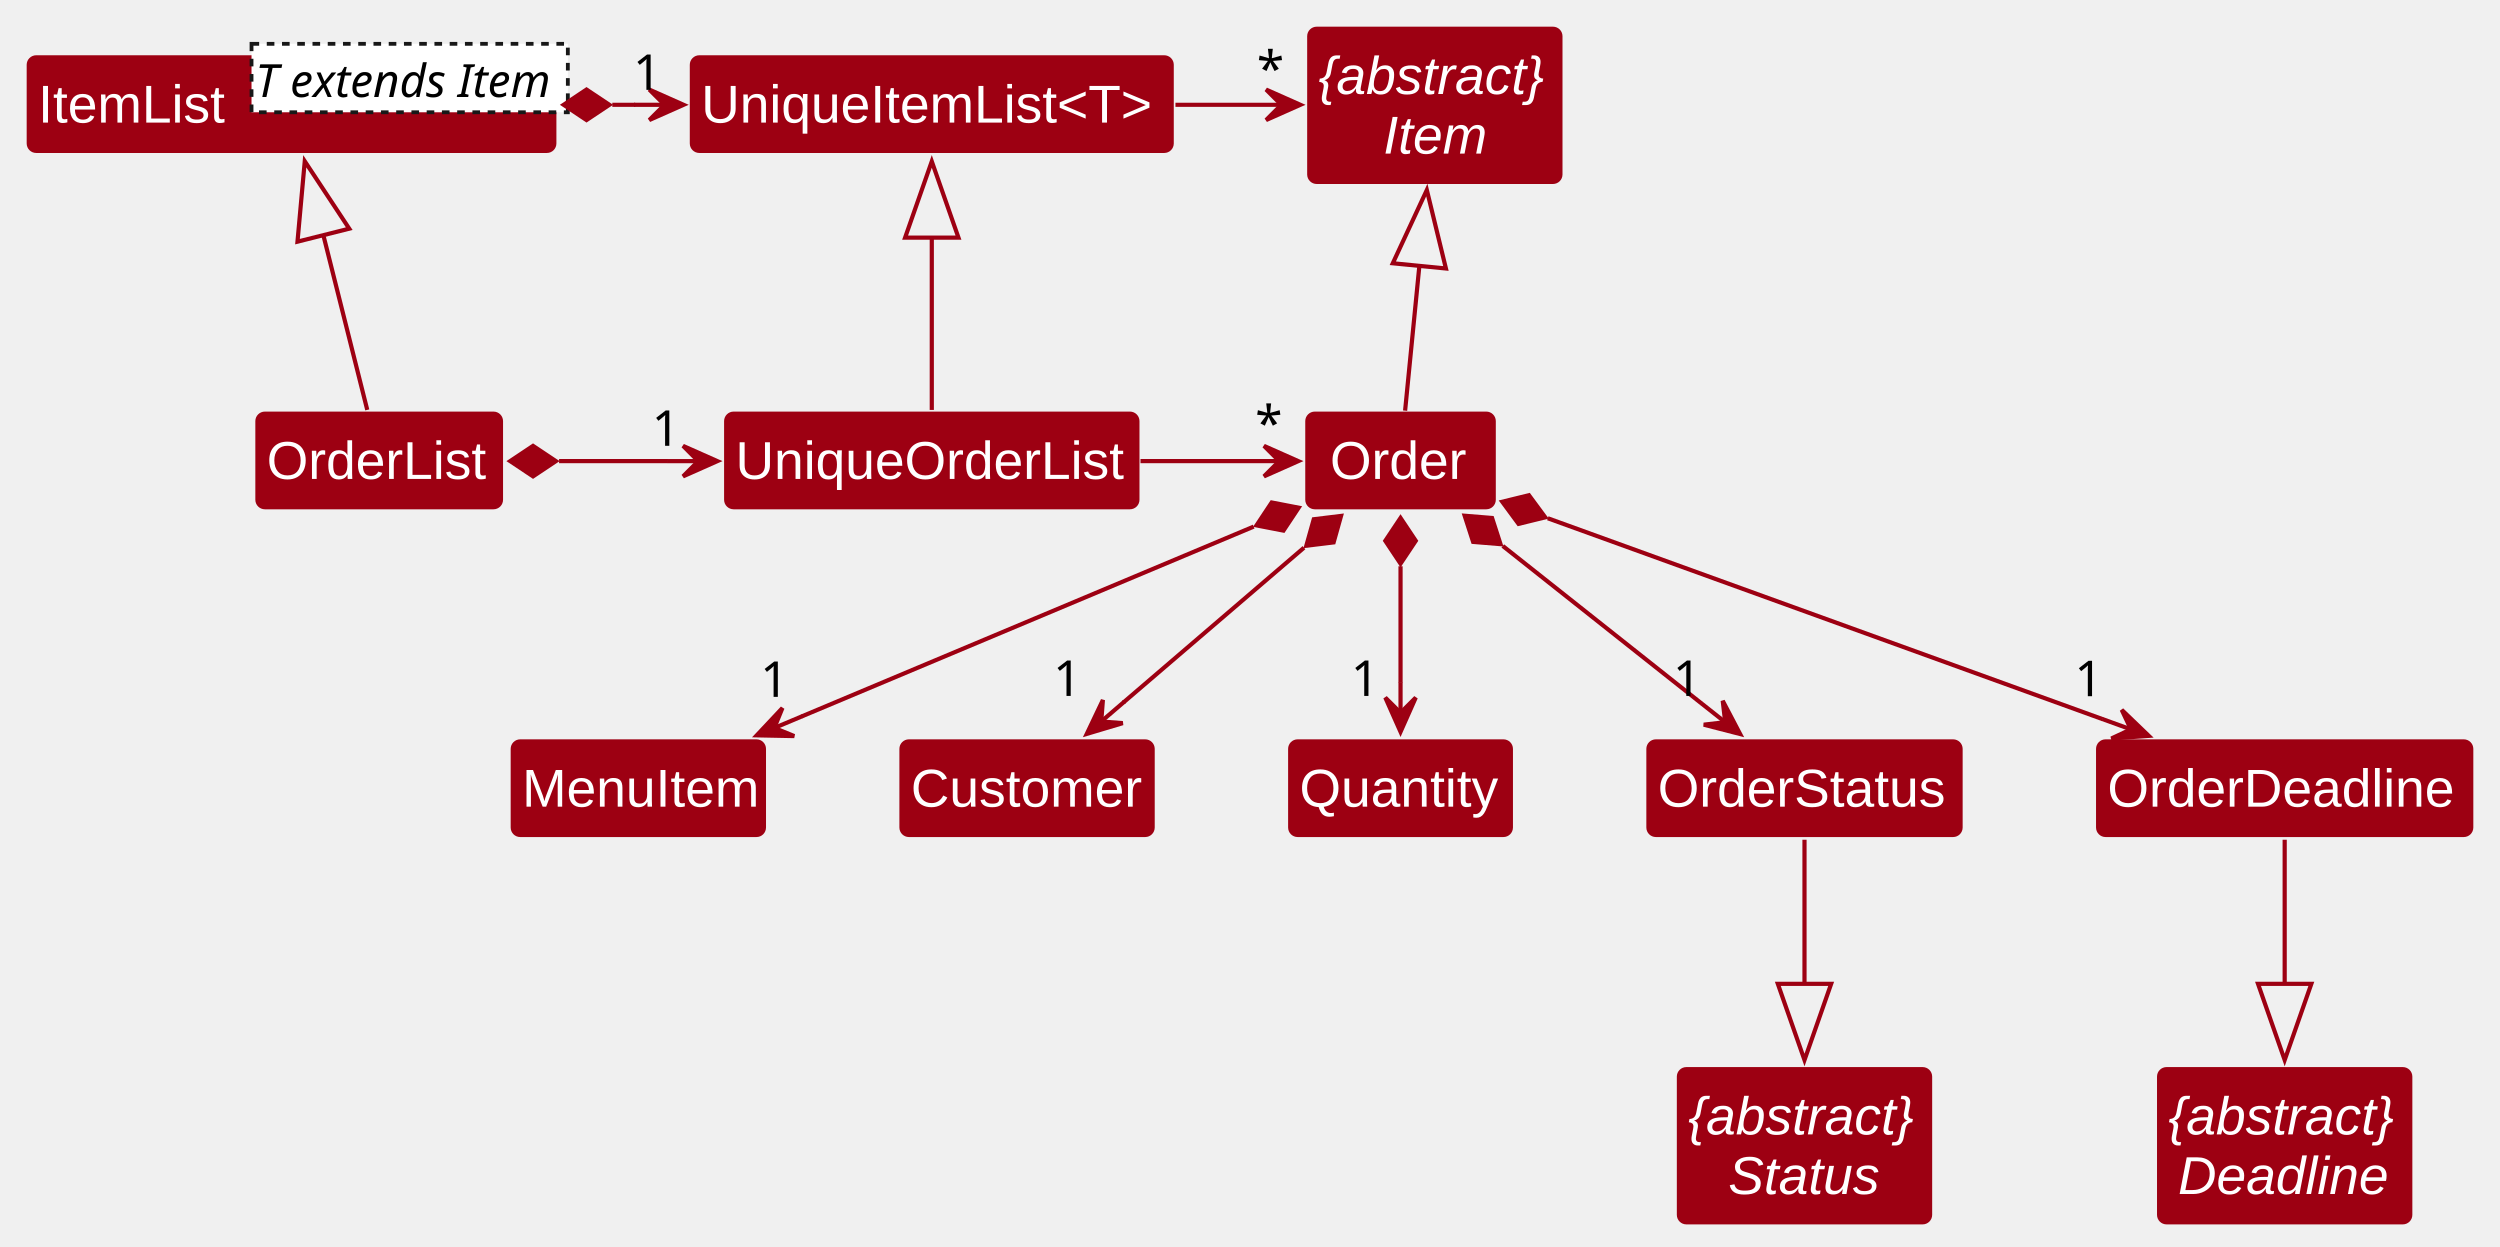
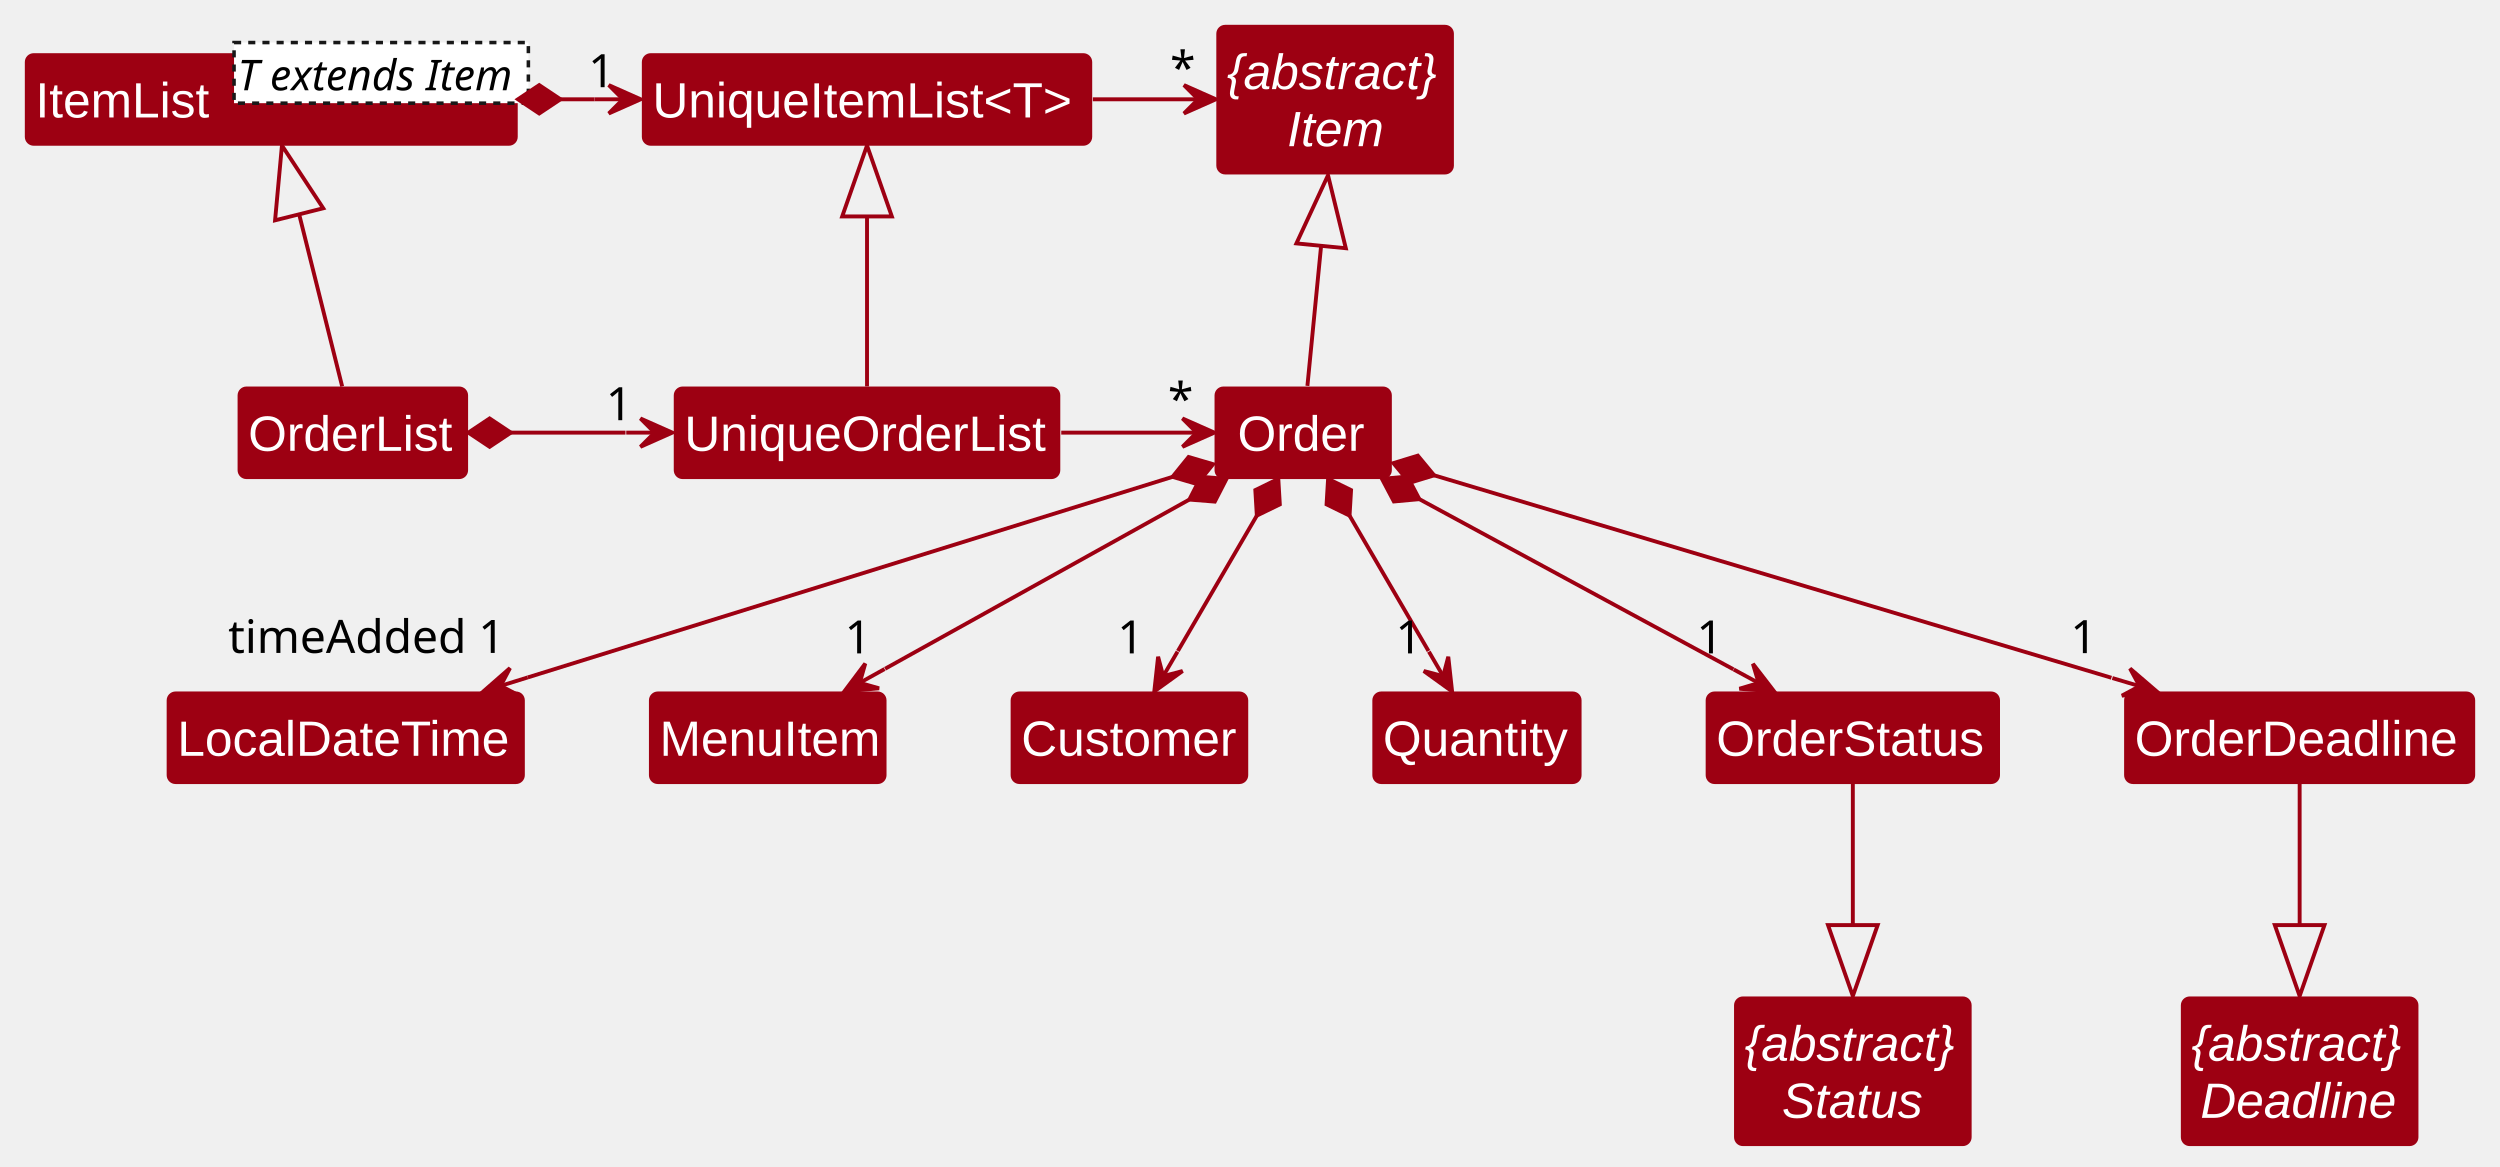
- <svg xmlns="http://www.w3.org/2000/svg" contentStyleType="text/css" height="327px" preserveAspectRatio="none" style="width:656px;height:327px;background:#FFFFFF;" version="1.1" viewBox="0 0 656 327" width="656px" zoomAndPan="magnify">
+ <svg xmlns="http://www.w3.org/2000/svg" contentStyleType="text/css" height="329px" preserveAspectRatio="none" style="width:705px;height:329px;background:#FFFFFF;" version="1.1" viewBox="0 0 705 329" width="705px" zoomAndPan="magnify">
  <defs />
  <g>
    <g id="elem_Item">
-       <rect codeLine="9" fill="#9D0012" height="41.281" id="Item" rx="2.5" ry="2.5" style="stroke:#181818;stroke-width:0.0;" width="67" x="343" y="7" />
-       <text fill="#FFFFFF" font-family="Arial" font-size="14" font-style="italic" lengthAdjust="spacing" textLength="61" x="346" y="24.674">{abstract}
-             </text>
-       <text fill="#FFFFFF" font-family="Arial" font-size="14" font-style="italic" lengthAdjust="spacing" textLength="27" x="363" y="40.315">Item
-             </text>
+       <rect codeLine="9" fill="#9D0012" height="42.197" id="Item" rx="2.5" ry="2.5" style="stroke:#181818;stroke-width:0.0;" width="67" x="343" y="7" />
+       <text fill="#FFFFFF" font-family="Arial" font-size="14" font-style="italic" lengthAdjust="spacing" textLength="61" x="346" y="25.132">{abstract}</text>
+       <text fill="#FFFFFF" font-family="Arial" font-size="14" font-style="italic" lengthAdjust="spacing" textLength="27" x="363" y="41.23">Item</text>
    </g>
    <g id="elem_Deadline">
-       <rect codeLine="10" fill="#9D0012" height="41.281" id="Deadline" rx="2.5" ry="2.5" style="stroke:#181818;stroke-width:0.0;" width="67" x="566" y="280" />
-       <text fill="#FFFFFF" font-family="Arial" font-size="14" font-style="italic" lengthAdjust="spacing" textLength="61" x="569" y="297.674">{abstract}
-             </text>
-       <text fill="#FFFFFF" font-family="Arial" font-size="14" font-style="italic" lengthAdjust="spacing" textLength="56" x="571.5" y="313.315">Deadline
-             </text>
+       <rect codeLine="10" fill="#9D0012" height="42.197" id="Deadline" rx="2.5" ry="2.5" style="stroke:#181818;stroke-width:0.0;" width="67" x="615" y="281" />
+       <text fill="#FFFFFF" font-family="Arial" font-size="14" font-style="italic" lengthAdjust="spacing" textLength="61" x="618" y="299.132">{abstract}</text>
+       <text fill="#FFFFFF" font-family="Arial" font-size="14" font-style="italic" lengthAdjust="spacing" textLength="56" x="620.5" y="315.231">Deadline</text>
    </g>
    <g id="elem_Status">
-       <rect codeLine="11" fill="#9D0012" height="41.281" id="Status" rx="2.5" ry="2.5" style="stroke:#181818;stroke-width:0.0;" width="67" x="440" y="280" />
-       <text fill="#FFFFFF" font-family="Arial" font-size="14" font-style="italic" lengthAdjust="spacing" textLength="61" x="443" y="297.674">{abstract}
-             </text>
-       <text fill="#FFFFFF" font-family="Arial" font-size="14" font-style="italic" lengthAdjust="spacing" textLength="40" x="453.5" y="313.315">Status
-             </text>
+       <rect codeLine="11" fill="#9D0012" height="42.197" id="Status" rx="2.5" ry="2.5" style="stroke:#181818;stroke-width:0.0;" width="67" x="489" y="281" />
+       <text fill="#FFFFFF" font-family="Arial" font-size="14" font-style="italic" lengthAdjust="spacing" textLength="61" x="492" y="299.132">{abstract}</text>
+       <text fill="#FFFFFF" font-family="Arial" font-size="14" font-style="italic" lengthAdjust="spacing" textLength="40" x="502.5" y="315.231">Status</text>
    </g>
    <g id="elem_UniqueItemList">
-       <rect codeLine="12" fill="#9D0012" height="25.641" id="UniqueItemList" rx="2.5" ry="2.5" style="stroke:#181818;stroke-width:0.0;" width="127" x="181" y="14.5" />
-       <text fill="#FFFFFF" font-family="Arial" font-size="14" lengthAdjust="spacing" textLength="117" x="184" y="32.174">UniqueItemList&lt;T&gt;
-             </text>
+       <rect codeLine="12" fill="#9D0012" height="26.099" id="UniqueItemList" rx="2.5" ry="2.5" style="stroke:#181818;stroke-width:0.0;" width="127" x="181" y="15" />
+       <text fill="#FFFFFF" font-family="Arial" font-size="14" lengthAdjust="spacing" textLength="117" x="184" y="33.132">UniqueItemList&lt;T&gt;</text>
    </g>
    <g id="elem_ItemList">
-       <rect codeLine="23" fill="#9D0012" height="25.641" id="ItemList" rx="2.5" ry="2.5" style="stroke:#181818;stroke-width:0.0;" width="139" x="7" y="14.5" />
-       <text fill="#FFFFFF" font-family="Arial" font-size="14" lengthAdjust="spacing" textLength="48" x="10" y="32.174">ItemList
-             </text>
-       <rect fill="#FFFFFF" height="17.961" style="stroke:#181818;stroke-width:1.0;stroke-dasharray:2.0,2.0;" width="83" x="66" y="11.5" />
-       <text fill="#000000" font-family="sans-serif" font-size="12" font-style="italic" lengthAdjust="spacing" textLength="81" x="67" y="25.449">T extends Item
-             </text>
+       <rect codeLine="24" fill="#9D0012" height="26.099" id="ItemList" rx="2.5" ry="2.5" style="stroke:#181818;stroke-width:0.0;" width="139" x="7" y="15" />
+       <text fill="#FFFFFF" font-family="Arial" font-size="14" lengthAdjust="spacing" textLength="48" x="10" y="33.132">ItemList</text>
+       <rect fill="#FFFFFF" height="17.094" style="stroke:#181818;stroke-width:1.0;stroke-dasharray:2.0,2.0;" width="83" x="66" y="12" />
+       <text fill="#000000" font-family="sans-serif" font-size="12" font-style="italic" lengthAdjust="spacing" textLength="81" x="67" y="25.457">T extends Item</text>
+     </g>
+     <g id="elem_LocalDateTime">
+       <rect codeLine="15" fill="#9D0012" height="26.099" id="LocalDateTime" rx="2.5" ry="2.5" style="stroke:#181818;stroke-width:0.0;" width="101" x="47" y="195" />
+       <text fill="#FFFFFF" font-family="Arial" font-size="14" lengthAdjust="spacing" textLength="95" x="50" y="213.132">LocalDateTime</text>
    </g>
    <g id="elem_Order">
-       <rect codeLine="15" fill="#9D0012" height="25.641" id="Order" rx="2.5" ry="2.5" style="stroke:#181818;stroke-width:0.0;" width="50" x="342.5" y="108" />
-       <text fill="#FFFFFF" font-family="Arial" font-size="14" lengthAdjust="spacing" textLength="37" x="349" y="125.674">Order
-             </text>
+       <rect codeLine="16" fill="#9D0012" height="26.099" id="Order" rx="2.5" ry="2.5" style="stroke:#181818;stroke-width:0.0;" width="50" x="342.5" y="109" />
+       <text fill="#FFFFFF" font-family="Arial" font-size="14" lengthAdjust="spacing" textLength="37" x="349" y="127.132">Order</text>
    </g>
    <g id="elem_MenuItem">
-       <rect codeLine="16" fill="#9D0012" height="25.641" id="MenuItem" rx="2.5" ry="2.5" style="stroke:#181818;stroke-width:0.0;" width="67" x="134" y="194" />
-       <text fill="#FFFFFF" font-family="Arial" font-size="14" lengthAdjust="spacing" textLength="61" x="137" y="211.674">MenuItem
-             </text>
+       <rect codeLine="17" fill="#9D0012" height="26.099" id="MenuItem" rx="2.5" ry="2.5" style="stroke:#181818;stroke-width:0.0;" width="67" x="183" y="195" />
+       <text fill="#FFFFFF" font-family="Arial" font-size="14" lengthAdjust="spacing" textLength="61" x="186" y="213.132">MenuItem</text>
    </g>
    <g id="elem_Customer">
-       <rect codeLine="17" fill="#9D0012" height="25.641" id="Customer" rx="2.5" ry="2.5" style="stroke:#181818;stroke-width:0.0;" width="67" x="236" y="194" />
-       <text fill="#FFFFFF" font-family="Arial" font-size="14" lengthAdjust="spacing" textLength="61" x="239" y="211.674">Customer
-             </text>
+       <rect codeLine="18" fill="#9D0012" height="26.099" id="Customer" rx="2.5" ry="2.5" style="stroke:#181818;stroke-width:0.0;" width="67" x="285" y="195" />
+       <text fill="#FFFFFF" font-family="Arial" font-size="14" lengthAdjust="spacing" textLength="61" x="288" y="213.132">Customer</text>
    </g>
    <g id="elem_Quantity">
-       <rect codeLine="18" fill="#9D0012" height="25.641" id="Quantity" rx="2.5" ry="2.5" style="stroke:#181818;stroke-width:0.0;" width="59" x="338" y="194" />
-       <text fill="#FFFFFF" font-family="Arial" font-size="14" lengthAdjust="spacing" textLength="53" x="341" y="211.674">Quantity
-             </text>
+       <rect codeLine="19" fill="#9D0012" height="26.099" id="Quantity" rx="2.5" ry="2.5" style="stroke:#181818;stroke-width:0.0;" width="59" x="387" y="195" />
+       <text fill="#FFFFFF" font-family="Arial" font-size="14" lengthAdjust="spacing" textLength="53" x="390" y="213.132">Quantity</text>
    </g>
    <g id="elem_OrderStatus">
-       <rect codeLine="19" fill="#9D0012" height="25.641" id="OrderStatus" rx="2.5" ry="2.5" style="stroke:#181818;stroke-width:0.0;" width="83" x="432" y="194" />
-       <text fill="#FFFFFF" font-family="Arial" font-size="14" lengthAdjust="spacing" textLength="77" x="435" y="211.674">OrderStatus
-             </text>
+       <rect codeLine="20" fill="#9D0012" height="26.099" id="OrderStatus" rx="2.5" ry="2.5" style="stroke:#181818;stroke-width:0.0;" width="83" x="481" y="195" />
+       <text fill="#FFFFFF" font-family="Arial" font-size="14" lengthAdjust="spacing" textLength="77" x="484" y="213.132">OrderStatus</text>
    </g>
    <g id="elem_OrderDeadline">
-       <rect codeLine="20" fill="#9D0012" height="25.641" id="OrderDeadline" rx="2.5" ry="2.5" style="stroke:#181818;stroke-width:0.0;" width="99" x="550" y="194" />
-       <text fill="#FFFFFF" font-family="Arial" font-size="14" lengthAdjust="spacing" textLength="93" x="553" y="211.674">OrderDeadline
-             </text>
+       <rect codeLine="21" fill="#9D0012" height="26.099" id="OrderDeadline" rx="2.5" ry="2.5" style="stroke:#181818;stroke-width:0.0;" width="99" x="599" y="195" />
+       <text fill="#FFFFFF" font-family="Arial" font-size="14" lengthAdjust="spacing" textLength="93" x="602" y="213.132">OrderDeadline</text>
    </g>
    <g id="elem_OrderList">
-       <rect codeLine="21" fill="#9D0012" height="25.641" id="OrderList" rx="2.5" ry="2.5" style="stroke:#181818;stroke-width:0.0;" width="65" x="67" y="108" />
-       <text fill="#FFFFFF" font-family="Arial" font-size="14" lengthAdjust="spacing" textLength="59" x="70" y="125.674">OrderList
-             </text>
+       <rect codeLine="22" fill="#9D0012" height="26.099" id="OrderList" rx="2.5" ry="2.5" style="stroke:#181818;stroke-width:0.0;" width="65" x="67" y="109" />
+       <text fill="#FFFFFF" font-family="Arial" font-size="14" lengthAdjust="spacing" textLength="59" x="70" y="127.132">OrderList</text>
    </g>
    <g id="elem_UniqueOrderList">
-       <rect codeLine="22" fill="#9D0012" height="25.641" id="UniqueOrderList" rx="2.5" ry="2.5" style="stroke:#181818;stroke-width:0.0;" width="109" x="190" y="108" />
-       <text fill="#FFFFFF" font-family="Arial" font-size="14" lengthAdjust="spacing" textLength="103" x="193" y="125.674">UniqueOrderList
-             </text>
+       <rect codeLine="23" fill="#9D0012" height="26.099" id="UniqueOrderList" rx="2.5" ry="2.5" style="stroke:#181818;stroke-width:0.0;" width="109" x="190" y="109" />
+       <text fill="#FFFFFF" font-family="Arial" font-size="14" lengthAdjust="spacing" textLength="103" x="193" y="127.132">UniqueOrderList</text>
    </g>
    <g id="link_ItemList_OrderList">
-       <path d="M84.83,61.64 C88.84,77.6 93.42,95.79 96.37,107.56 " fill="none" id="ItemList-backto-OrderList" style="stroke:#9D0012;stroke-width:1.1;" />
-       <polygon fill="none" points="78.06,63.41,79.97,42.31,91.64,60,78.06,63.41" style="stroke:#9D0012;stroke-width:1.1;" />
+       <path d="M84.37,60.48 C88.54,77.18 93.43,96.71 96.49,108.97 " fill="none" id="ItemList-backto-OrderList" style="stroke:#9D0012;stroke-width:1.1;" />
+       <polygon fill="none" points="77.57,62.13,79.51,41.03,91.15,58.73,77.57,62.13" style="stroke:#9D0012;stroke-width:1.1;" />
    </g>
    <g id="link_UniqueItemList_UniqueOrderList">
-       <path d="M244.5,62.19 C244.5,78.03 244.5,95.93 244.5,107.56 " fill="none" id="UniqueItemList-backto-UniqueOrderList" style="stroke:#9D0012;stroke-width:1.1;" />
-       <polygon fill="none" points="237.5,62.35,244.5,42.35,251.5,62.35,237.5,62.35" style="stroke:#9D0012;stroke-width:1.1;" />
+       <path d="M244.5,61.05 C244.5,77.61 244.5,96.85 244.5,108.97 " fill="none" id="UniqueItemList-backto-UniqueOrderList" style="stroke:#9D0012;stroke-width:1.1;" />
+       <polygon fill="none" points="237.5,61.03,244.5,41.03,251.5,61.03,237.5,61.03" style="stroke:#9D0012;stroke-width:1.1;" />
    </g>
    <g id="link_ItemList_UniqueItemList">
-       <path codeLine="26" d="M160.67,27.5 C162.67,27.5 164.67,27.5 166.67,27.5 " fill="none" id="ItemList-UniqueItemList" style="stroke:#9D0012;stroke-width:1.1;" />
-       <polygon fill="#9D0012" points="147.9,27.5,153.9,31.5,159.9,27.5,153.9,23.5,147.9,27.5" style="stroke:#9D0012;stroke-width:1.1;" />
-       <polygon fill="#9D0012" points="179.37,27.5,170.37,23.5,174.37,27.5,170.37,31.5,179.37,27.5" style="stroke:#9D0012;stroke-width:1.1;" />
-       <line style="stroke:#9D0012;stroke-width:1.1;" x1="174.37" x2="166.37" y1="27.5" y2="27.5" />
-       <text fill="#000000" font-family="sans-serif" font-size="13" lengthAdjust="spacing" textLength="7" x="166.119" y="23.583">1
-             </text>
+       <path codeLine="27" d="M158.06,28 C158.06,28 164.87,28 167.65,28 " fill="none" id="ItemList-UniqueItemList" style="stroke:#9D0012;stroke-width:1.1;" />
+       <polygon fill="#9D0012" points="180.67,28,171.67,24,175.67,28,171.67,32,180.67,28" style="stroke:#9D0012;stroke-width:1.1;" />
+       <line style="stroke:#9D0012;stroke-width:1.1;" x1="175.67" x2="167.67" y1="28" y2="28" />
+       <polygon fill="#9D0012" points="146.06,28,152.06,32,158.06,28,152.06,24,146.06,28" style="stroke:#9D0012;stroke-width:1.1;" />
+       <text fill="#000000" font-family="sans-serif" font-size="13" lengthAdjust="spacing" textLength="7" x="165.885" y="24.585">1</text>
    </g>
    <g id="link_UniqueItemList_Item">
-       <path codeLine="27" d="M308.44,27.5 C317.73,27.5 327.02,27.5 336.3,27.5 " fill="none" id="UniqueItemList-to-Item" style="stroke:#9D0012;stroke-width:1.1;" />
-       <polygon fill="#9D0012" points="341.22,27.5,332.22,23.5,336.22,27.5,332.22,31.5,341.22,27.5" style="stroke:#9D0012;stroke-width:1.1;" />
-       <text fill="#000000" font-family="sans-serif" font-size="13" lengthAdjust="spacing" textLength="5" x="329.796" y="22.67">*
-             </text>
+       <path codeLine="28" d="M308.18,28 C318.03,28 327.88,28 337.72,28 " fill="none" id="UniqueItemList-to-Item" style="stroke:#9D0012;stroke-width:1.1;" />
+       <polygon fill="#9D0012" points="342.87,28,333.87,24,337.87,28,333.87,32,342.87,28" style="stroke:#9D0012;stroke-width:1.1;" />
+       <text fill="#000000" font-family="sans-serif" font-size="13" lengthAdjust="spacing" textLength="5" x="329.967" y="23.762">*</text>
    </g>
    <g id="link_OrderList_UniqueOrderList">
-       <path codeLine="29" d="M146.7,121 C156.23,121 165.75,121 175.28,121 " fill="none" id="OrderList-UniqueOrderList" style="stroke:#9D0012;stroke-width:1.1;" />
-       <polygon fill="#9D0012" points="133.87,121,139.87,125,145.87,121,139.87,117,133.87,121" style="stroke:#9D0012;stroke-width:1.1;" />
-       <polygon fill="#9D0012" points="188.23,121,179.23,117,183.23,121,179.23,125,188.23,121" style="stroke:#9D0012;stroke-width:1.1;" />
-       <line style="stroke:#9D0012;stroke-width:1.1;" x1="183.23" x2="175.23" y1="121" y2="121" />
-       <text fill="#000000" font-family="sans-serif" font-size="13" lengthAdjust="spacing" textLength="7" x="171.019" y="116.981">1
-             </text>
+       <path codeLine="30" d="M144.07,122 C144.07,122 165.96,122 176.39,122 " fill="none" id="OrderList-UniqueOrderList" style="stroke:#9D0012;stroke-width:1.1;" />
+       <polygon fill="#9D0012" points="189.6,122,180.6,118,184.6,122,180.6,126,189.6,122" style="stroke:#9D0012;stroke-width:1.1;" />
+       <line style="stroke:#9D0012;stroke-width:1.1;" x1="184.6" x2="176.6" y1="122" y2="122" />
+       <polygon fill="#9D0012" points="132.07,122,138.07,126,144.07,122,138.07,118,132.07,122" style="stroke:#9D0012;stroke-width:1.1;" />
+       <text fill="#000000" font-family="sans-serif" font-size="13" lengthAdjust="spacing" textLength="7" x="170.861" y="118.486">1</text>
    </g>
    <g id="link_UniqueOrderList_Order">
-       <path codeLine="30" d="M299.27,121 C311.45,121 323.63,121 335.81,121 " fill="none" id="UniqueOrderList-to-Order" style="stroke:#9D0012;stroke-width:1.1;" />
-       <polygon fill="#9D0012" points="340.67,121,331.67,117,335.67,121,331.67,125,340.67,121" style="stroke:#9D0012;stroke-width:1.1;" />
-       <text fill="#000000" font-family="sans-serif" font-size="13" lengthAdjust="spacing" textLength="5" x="329.356" y="115.729">*
-             </text>
+       <path codeLine="31" d="M299.27,122 C311.98,122 324.68,122 337.39,122 " fill="none" id="UniqueOrderList-to-Order" style="stroke:#9D0012;stroke-width:1.1;" />
+       <polygon fill="#9D0012" points="342.45,122,333.45,118,337.45,122,333.45,126,342.45,122" style="stroke:#9D0012;stroke-width:1.1;" />
+       <text fill="#000000" font-family="sans-serif" font-size="13" lengthAdjust="spacing" textLength="5" x="329.357" y="117.182">*</text>
    </g>
    <g id="link_Order_MenuItem">
-       <path codeLine="31" d="M328.97,138.18 C295.01,152.45 245.58,173.21 210.37,187.99 " fill="none" id="Order-MenuItem" style="stroke:#9D0012;stroke-width:1.1;" />
-       <polygon fill="#9D0012" points="340.77,133.22,333.69,131.853,329.704,137.863,336.785,139.23,340.77,133.22" style="stroke:#9D0012;stroke-width:1.1;" />
-       <polygon fill="#9D0012" points="198.57,192.95,208.417,193.147,203.179,191.011,205.314,185.773,198.57,192.95" style="stroke:#9D0012;stroke-width:1.1;" />
-       <line style="stroke:#9D0012;stroke-width:1.1;" x1="203.179" x2="210.555" y1="191.011" y2="187.915" />
-       <text fill="#000000" font-family="sans-serif" font-size="13" lengthAdjust="spacing" textLength="7" x="199.493" y="182.861">1
-             </text>
+       <path codeLine="32" d="M335.388,140.881 C335.388,140.881 274.68,174.64 249.59,188.59 " fill="none" id="Order-MenuItem" style="stroke:#9D0012;stroke-width:1.1;" />
+       <polygon fill="#9D0012" points="238.09,194.99,247.899,194.103,242.458,192.556,244.005,187.115,238.09,194.99" style="stroke:#9D0012;stroke-width:1.1;" />
+       <line style="stroke:#9D0012;stroke-width:1.1;" x1="242.458" x2="249.455" y1="192.556" y2="188.665" />
+       <polygon fill="#9D0012" points="345.87,135.04,338.682,134.466,335.388,140.881,342.576,141.455,345.87,135.04" style="stroke:#9D0012;stroke-width:1.1;" />
+       <text fill="#000000" font-family="sans-serif" font-size="13" lengthAdjust="spacing" textLength="7" x="238.213" y="184.262">1</text>
    </g>
    <g id="link_Order_OrderDeadline">
-       <path codeLine="32" d="M406.14,135.99 C446.14,150.47 508.68,173.12 551.74,188.71 " fill="none" id="Order-OrderDeadline" style="stroke:#9D0012;stroke-width:1.1;" />
-       <polygon fill="#9D0012" points="394.19,131.66,398.469,137.464,405.473,135.746,401.193,129.942,394.19,131.66" style="stroke:#9D0012;stroke-width:1.1;" />
-       <polygon fill="#9D0012" points="563.84,193.09,556.74,186.264,559.139,191.387,554.016,193.786,563.84,193.09" style="stroke:#9D0012;stroke-width:1.1;" />
-       <line style="stroke:#9D0012;stroke-width:1.1;" x1="559.139" x2="551.62" y1="191.387" y2="188.66" />
-       <text fill="#000000" font-family="sans-serif" font-size="13" lengthAdjust="spacing" textLength="7" x="544.343" y="182.673">1
-             </text>
+       <path codeLine="33" d="M404.426,134.041 C404.426,134.041 539.98,174.56 595.42,191.13 " fill="none" id="Order-OrderDeadline" style="stroke:#9D0012;stroke-width:1.1;" />
+       <polygon fill="#9D0012" points="608.14,194.93,600.665,188.517,603.35,193.496,598.371,196.181,608.14,194.93" style="stroke:#9D0012;stroke-width:1.1;" />
+       <line style="stroke:#9D0012;stroke-width:1.1;" x1="603.35" x2="595.685" y1="193.496" y2="191.21" />
+       <polygon fill="#9D0012" points="392.93,130.6,397.531,136.153,404.426,134.041,399.825,128.488,392.93,130.6" style="stroke:#9D0012;stroke-width:1.1;" />
+       <text fill="#000000" font-family="sans-serif" font-size="13" lengthAdjust="spacing" textLength="7" x="583.87" y="184.179">1</text>
    </g>
    <g id="link_Order_OrderStatus">
-       <path codeLine="33" d="M394.33,143.26 C410.31,155.92 430.52,171.94 446.52,184.62 " fill="none" id="Order-OrderStatus" style="stroke:#9D0012;stroke-width:1.1;" />
-       <polygon fill="#9D0012" points="384.33,135.33,386.548,142.191,393.735,142.783,391.517,135.921,384.33,135.33" style="stroke:#9D0012;stroke-width:1.1;" />
-       <polygon fill="#9D0012" points="456.61,192.61,452.042,183.885,452.692,189.504,447.072,190.154,456.61,192.61" style="stroke:#9D0012;stroke-width:1.1;" />
-       <line style="stroke:#9D0012;stroke-width:1.1;" x1="452.692" x2="446.42" y1="189.504" y2="184.54" />
-       <text fill="#000000" font-family="sans-serif" font-size="13" lengthAdjust="spacing" textLength="7" x="438.983" y="182.604">1
-             </text>
+       <path codeLine="34" d="M400.258,140.762 C400.258,140.762 462.92,174.71 488.83,188.75 " fill="none" id="Order-OrderStatus" style="stroke:#9D0012;stroke-width:1.1;" />
+       <polygon fill="#9D0012" points="500.33,194.99,494.319,187.188,495.933,192.61,490.511,194.224,500.33,194.99" style="stroke:#9D0012;stroke-width:1.1;" />
+       <line style="stroke:#9D0012;stroke-width:1.1;" x1="495.933" x2="488.905" y1="192.61" y2="188.79" />
+       <polygon fill="#9D0012" points="389.71,135.04,393.077,141.417,400.258,140.762,396.891,134.385,389.71,135.04" style="stroke:#9D0012;stroke-width:1.1;" />
+       <text fill="#000000" font-family="sans-serif" font-size="13" lengthAdjust="spacing" textLength="7" x="478.435" y="184.262">1</text>
    </g>
    <g id="link_Order_Customer">
-       <path codeLine="34" d="M342.17,143.71 C327.59,156.2 309.34,171.85 294.77,184.34 " fill="none" id="Order-Customer" style="stroke:#9D0012;stroke-width:1.1;" />
-       <polygon fill="#9D0012" points="351.89,135.38,344.732,136.251,342.783,143.194,349.941,142.323,351.89,135.38" style="stroke:#9D0012;stroke-width:1.1;" />
-       <polygon fill="#9D0012" points="285.17,192.57,294.607,189.752,288.967,189.317,289.402,183.677,285.17,192.57" style="stroke:#9D0012;stroke-width:1.1;" />
-       <line style="stroke:#9D0012;stroke-width:1.1;" x1="288.967" x2="295.04" y1="189.317" y2="184.105" />
-       <text fill="#000000" font-family="sans-serif" font-size="13" lengthAdjust="spacing" textLength="7" x="276.346" y="182.604">1
-             </text>
+       <path codeLine="35" d="M354.429,145.403 C354.429,145.403 338.9,172.02 332.16,183.59 " fill="none" id="Order-Customer" style="stroke:#9D0012;stroke-width:1.1;" />
+       <polygon fill="#9D0012" points="325.51,194.99,333.497,189.228,328.027,190.67,326.585,185.2,325.51,194.99" style="stroke:#9D0012;stroke-width:1.1;" />
+       <line style="stroke:#9D0012;stroke-width:1.1;" x1="328.027" x2="332.06" y1="190.67" y2="183.76" />
+       <polygon fill="#9D0012" points="360.48,135.04,354,138.204,354.429,145.403,360.909,142.238,360.48,135.04" style="stroke:#9D0012;stroke-width:1.1;" />
+       <text fill="#000000" font-family="sans-serif" font-size="13" lengthAdjust="spacing" textLength="7" x="315.105" y="184.262">1</text>
    </g>
    <g id="link_Order_Quantity">
-       <path codeLine="35" d="M367.5,148.58 C367.5,158.34 367.5,169.39 367.5,179.17 " fill="none" id="Order-Quantity" style="stroke:#9D0012;stroke-width:1.1;" />
-       <polygon fill="#9D0012" points="367.5,135.91,363.5,141.91,367.5,147.91,371.5,141.91,367.5,135.91" style="stroke:#9D0012;stroke-width:1.1;" />
-       <polygon fill="#9D0012" points="367.5,192.04,371.5,183.04,367.5,187.04,363.5,183.04,367.5,192.04" style="stroke:#9D0012;stroke-width:1.1;" />
-       <line style="stroke:#9D0012;stroke-width:1.1;" x1="367.5" x2="367.5" y1="187.04" y2="179.04" />
-       <text fill="#000000" font-family="sans-serif" font-size="13" lengthAdjust="spacing" textLength="7" x="354.472" y="182.604">1
-             </text>
+       <path codeLine="36" d="M380.571,145.403 C380.571,145.403 396.1,172.02 402.84,183.59 " fill="none" id="Order-Quantity" style="stroke:#9D0012;stroke-width:1.1;" />
+       <polygon fill="#9D0012" points="409.49,194.99,408.415,185.2,406.973,190.67,401.503,189.228,409.49,194.99" style="stroke:#9D0012;stroke-width:1.1;" />
+       <line style="stroke:#9D0012;stroke-width:1.1;" x1="406.973" x2="402.94" y1="190.67" y2="183.76" />
+       <polygon fill="#9D0012" points="374.52,135.04,374.091,142.238,380.571,145.403,381,138.204,374.52,135.04" style="stroke:#9D0012;stroke-width:1.1;" />
+       <text fill="#000000" font-family="sans-serif" font-size="13" lengthAdjust="spacing" textLength="7" x="393.564" y="184.262">1</text>
+     </g>
+     <g id="link_Order_LocalDateTime">
+       <path codeLine="37" d="M330.644,134.472 C330.644,134.472 201.47,174.65 148.83,191.03 " fill="none" id="Order-LocalDateTime" style="stroke:#9D0012;stroke-width:1.1;" />
+       <polygon fill="#9D0012" points="136.41,194.89,146.191,196.04,141.185,193.406,143.818,188.4,136.41,194.89" style="stroke:#9D0012;stroke-width:1.1;" />
+       <line style="stroke:#9D0012;stroke-width:1.1;" x1="141.185" x2="148.82" y1="193.406" y2="191.035" />
+       <polygon fill="#9D0012" points="342.1,130.9,335.181,128.868,330.644,134.472,337.563,136.505,342.1,130.9" style="stroke:#9D0012;stroke-width:1.1;" />
+       <text fill="#000000" font-family="sans-serif" font-size="13" lengthAdjust="spacing" textLength="73" x="64.359" y="184.123">timeAdded 1</text>
    </g>
    <g id="link_Item_Order">
-       <path codeLine="36" d="M372.46,69.58 C371.09,83.45 369.67,97.91 368.7,107.76 " fill="none" id="Item-backto-Order" style="stroke:#9D0012;stroke-width:1.1;" />
-       <polygon fill="none" points="365.47,69.08,374.4,49.86,379.41,70.45,365.47,69.08" style="stroke:#9D0012;stroke-width:1.1;" />
+       <path codeLine="38" d="M372.54,69.46 C371.15,83.73 369.68,98.71 368.69,108.82 " fill="none" id="Item-backto-Order" style="stroke:#9D0012;stroke-width:1.1;" />
+       <polygon fill="none" points="365.59,68.64,374.5,49.42,379.52,70,365.59,68.64" style="stroke:#9D0012;stroke-width:1.1;" />
    </g>
    <g id="link_OrderDeadline_Deadline">
-       <path codeLine="38" d="M599.5,220.34 C599.5,230.15 599.5,244.46 599.5,258.23 " fill="none" id="OrderDeadline-to-Deadline" style="stroke:#9D0012;stroke-width:1.1;" />
-       <polygon fill="none" points="606.5,258.15,599.5,278.15,592.5,258.15,606.5,258.15" style="stroke:#9D0012;stroke-width:1.1;" />
+       <path codeLine="40" d="M648.5,221.03 C648.5,231.18 648.5,246.32 648.5,260.7 " fill="none" id="OrderDeadline-to-Deadline" style="stroke:#9D0012;stroke-width:1.1;" />
+       <polygon fill="none" points="655.5,260.88,648.5,280.88,641.5,260.88,655.5,260.88" style="stroke:#9D0012;stroke-width:1.1;" />
    </g>
    <g id="link_OrderStatus_Status">
-       <path codeLine="39" d="M473.5,220.34 C473.5,230.15 473.5,244.46 473.5,258.23 " fill="none" id="OrderStatus-to-Status" style="stroke:#9D0012;stroke-width:1.1;" />
-       <polygon fill="none" points="480.5,258.15,473.5,278.15,466.5,258.15,480.5,258.15" style="stroke:#9D0012;stroke-width:1.1;" />
+       <path codeLine="41" d="M522.5,221.03 C522.5,231.18 522.5,246.32 522.5,260.7 " fill="none" id="OrderStatus-to-Status" style="stroke:#9D0012;stroke-width:1.1;" />
+       <polygon fill="none" points="529.5,260.88,522.5,280.88,515.5,260.88,529.5,260.88" style="stroke:#9D0012;stroke-width:1.1;" />
    </g>
  </g>
</svg>
